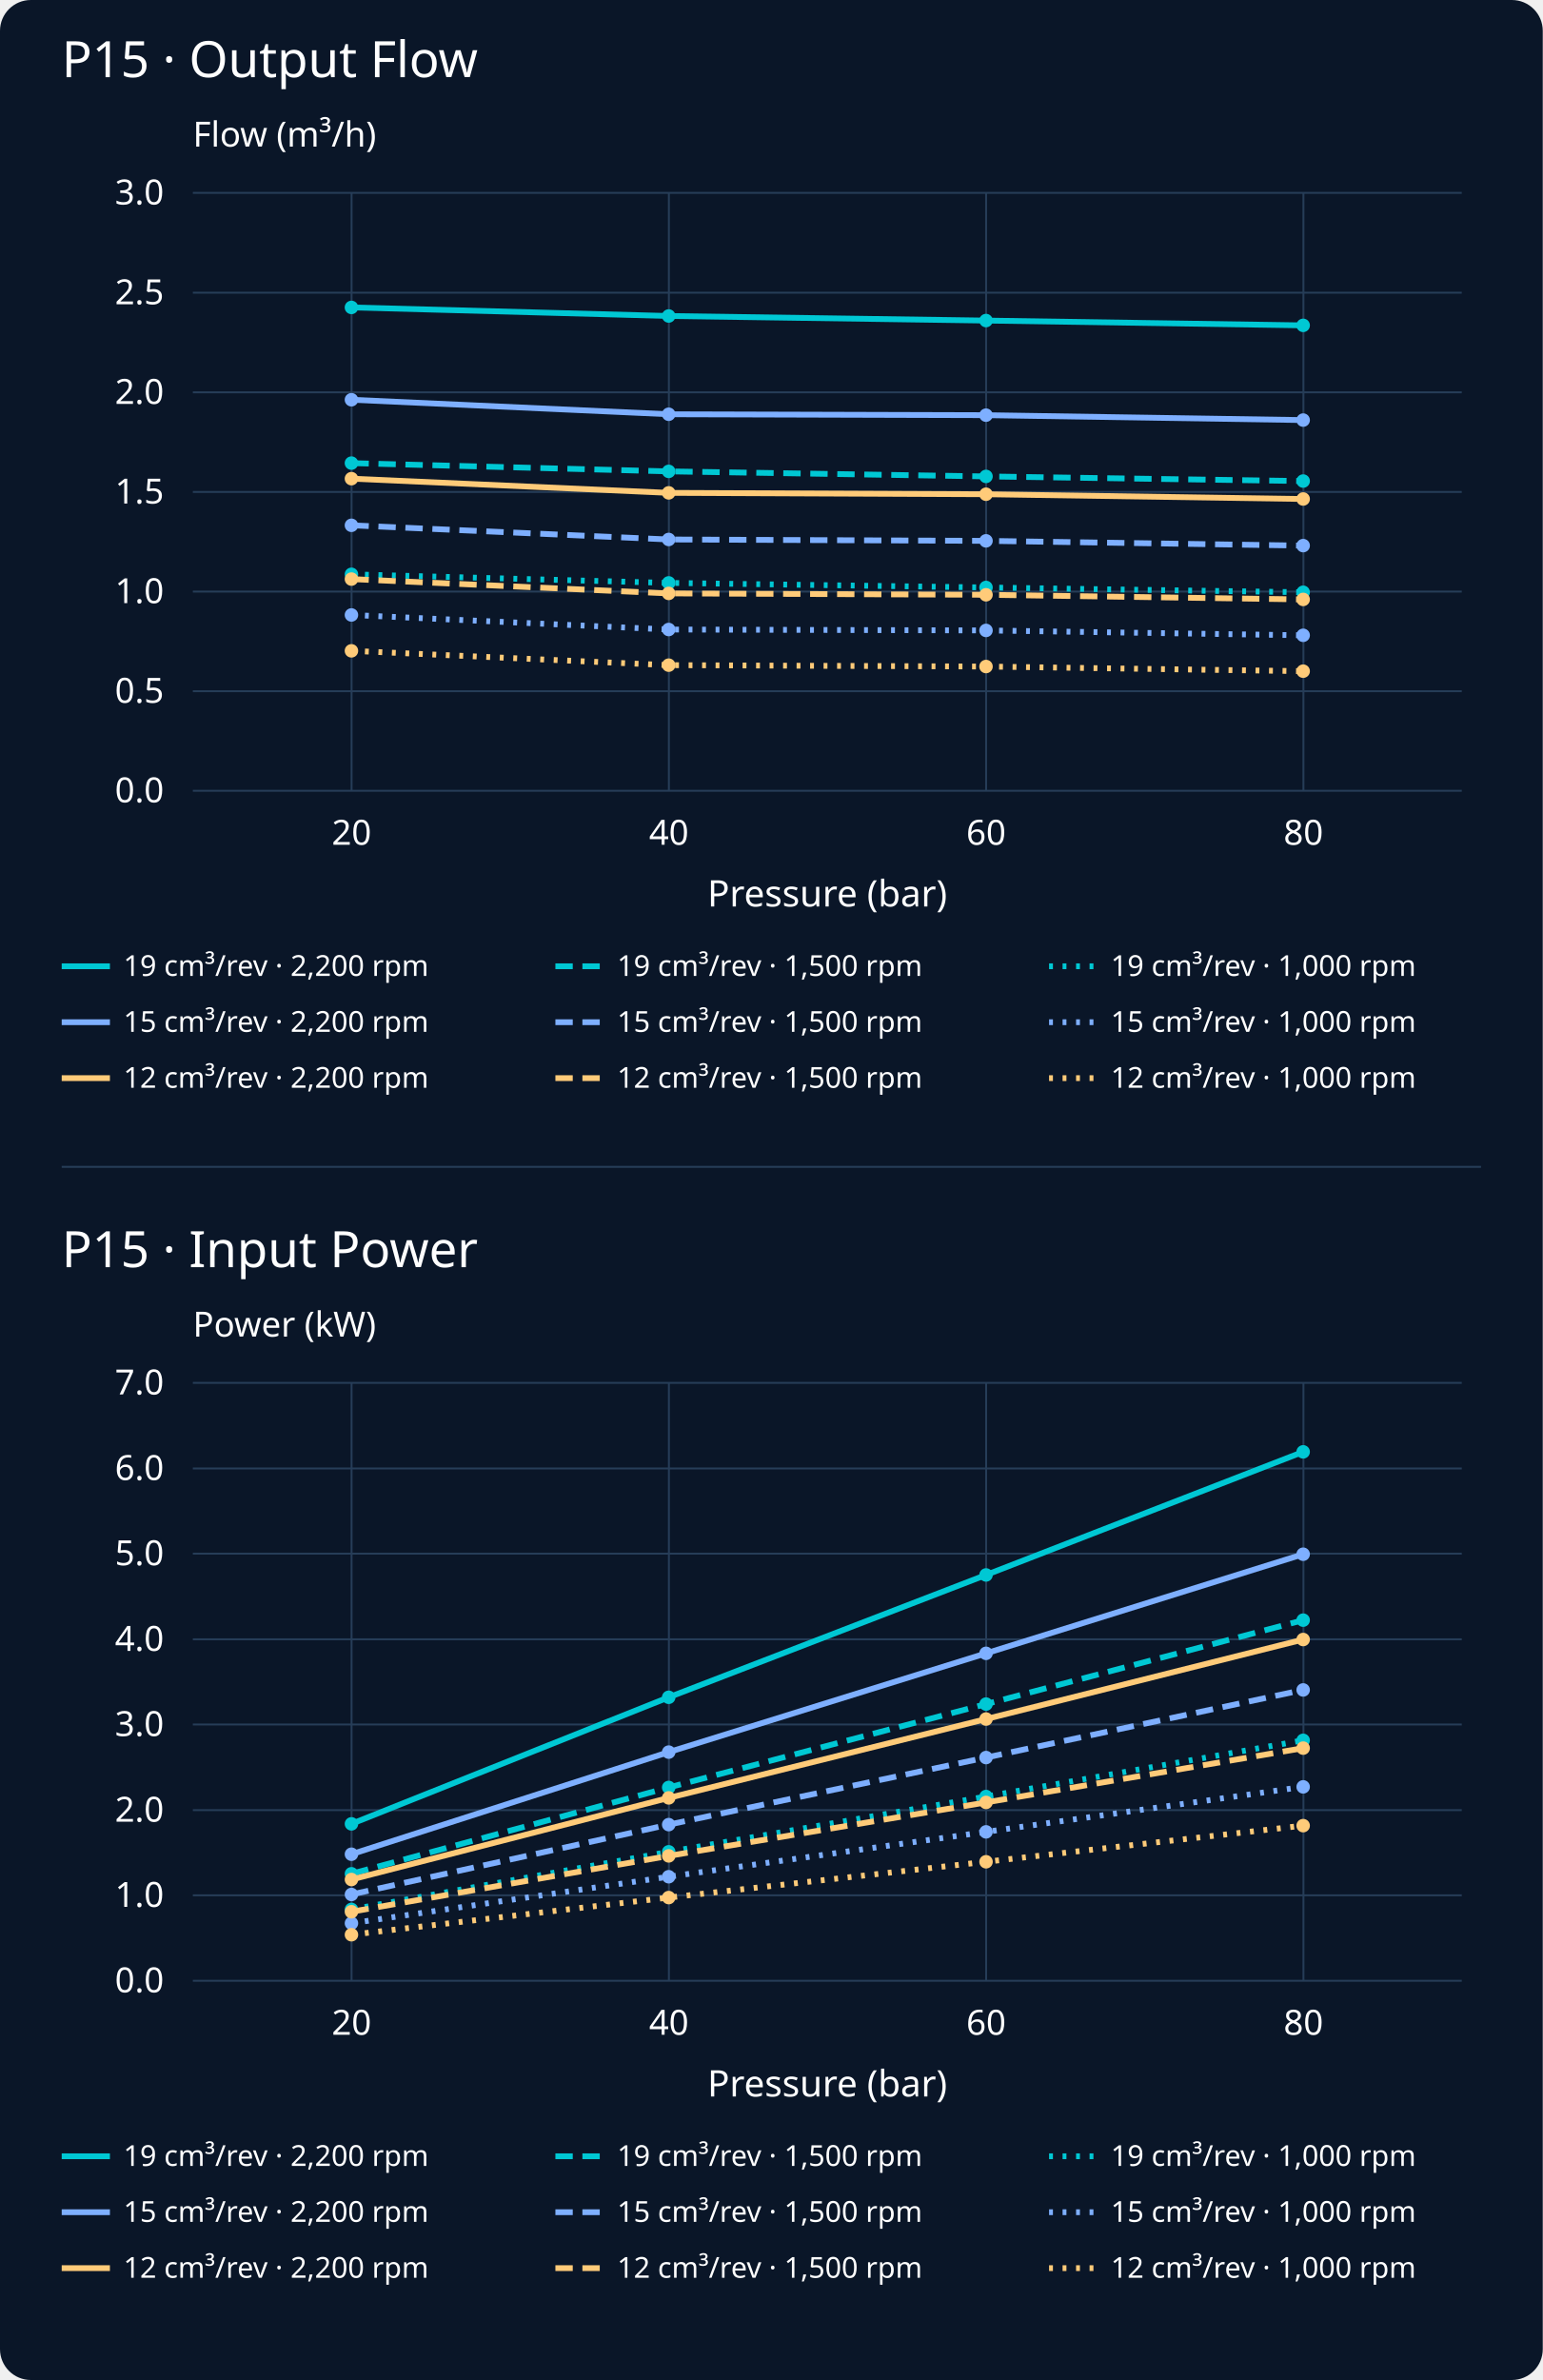
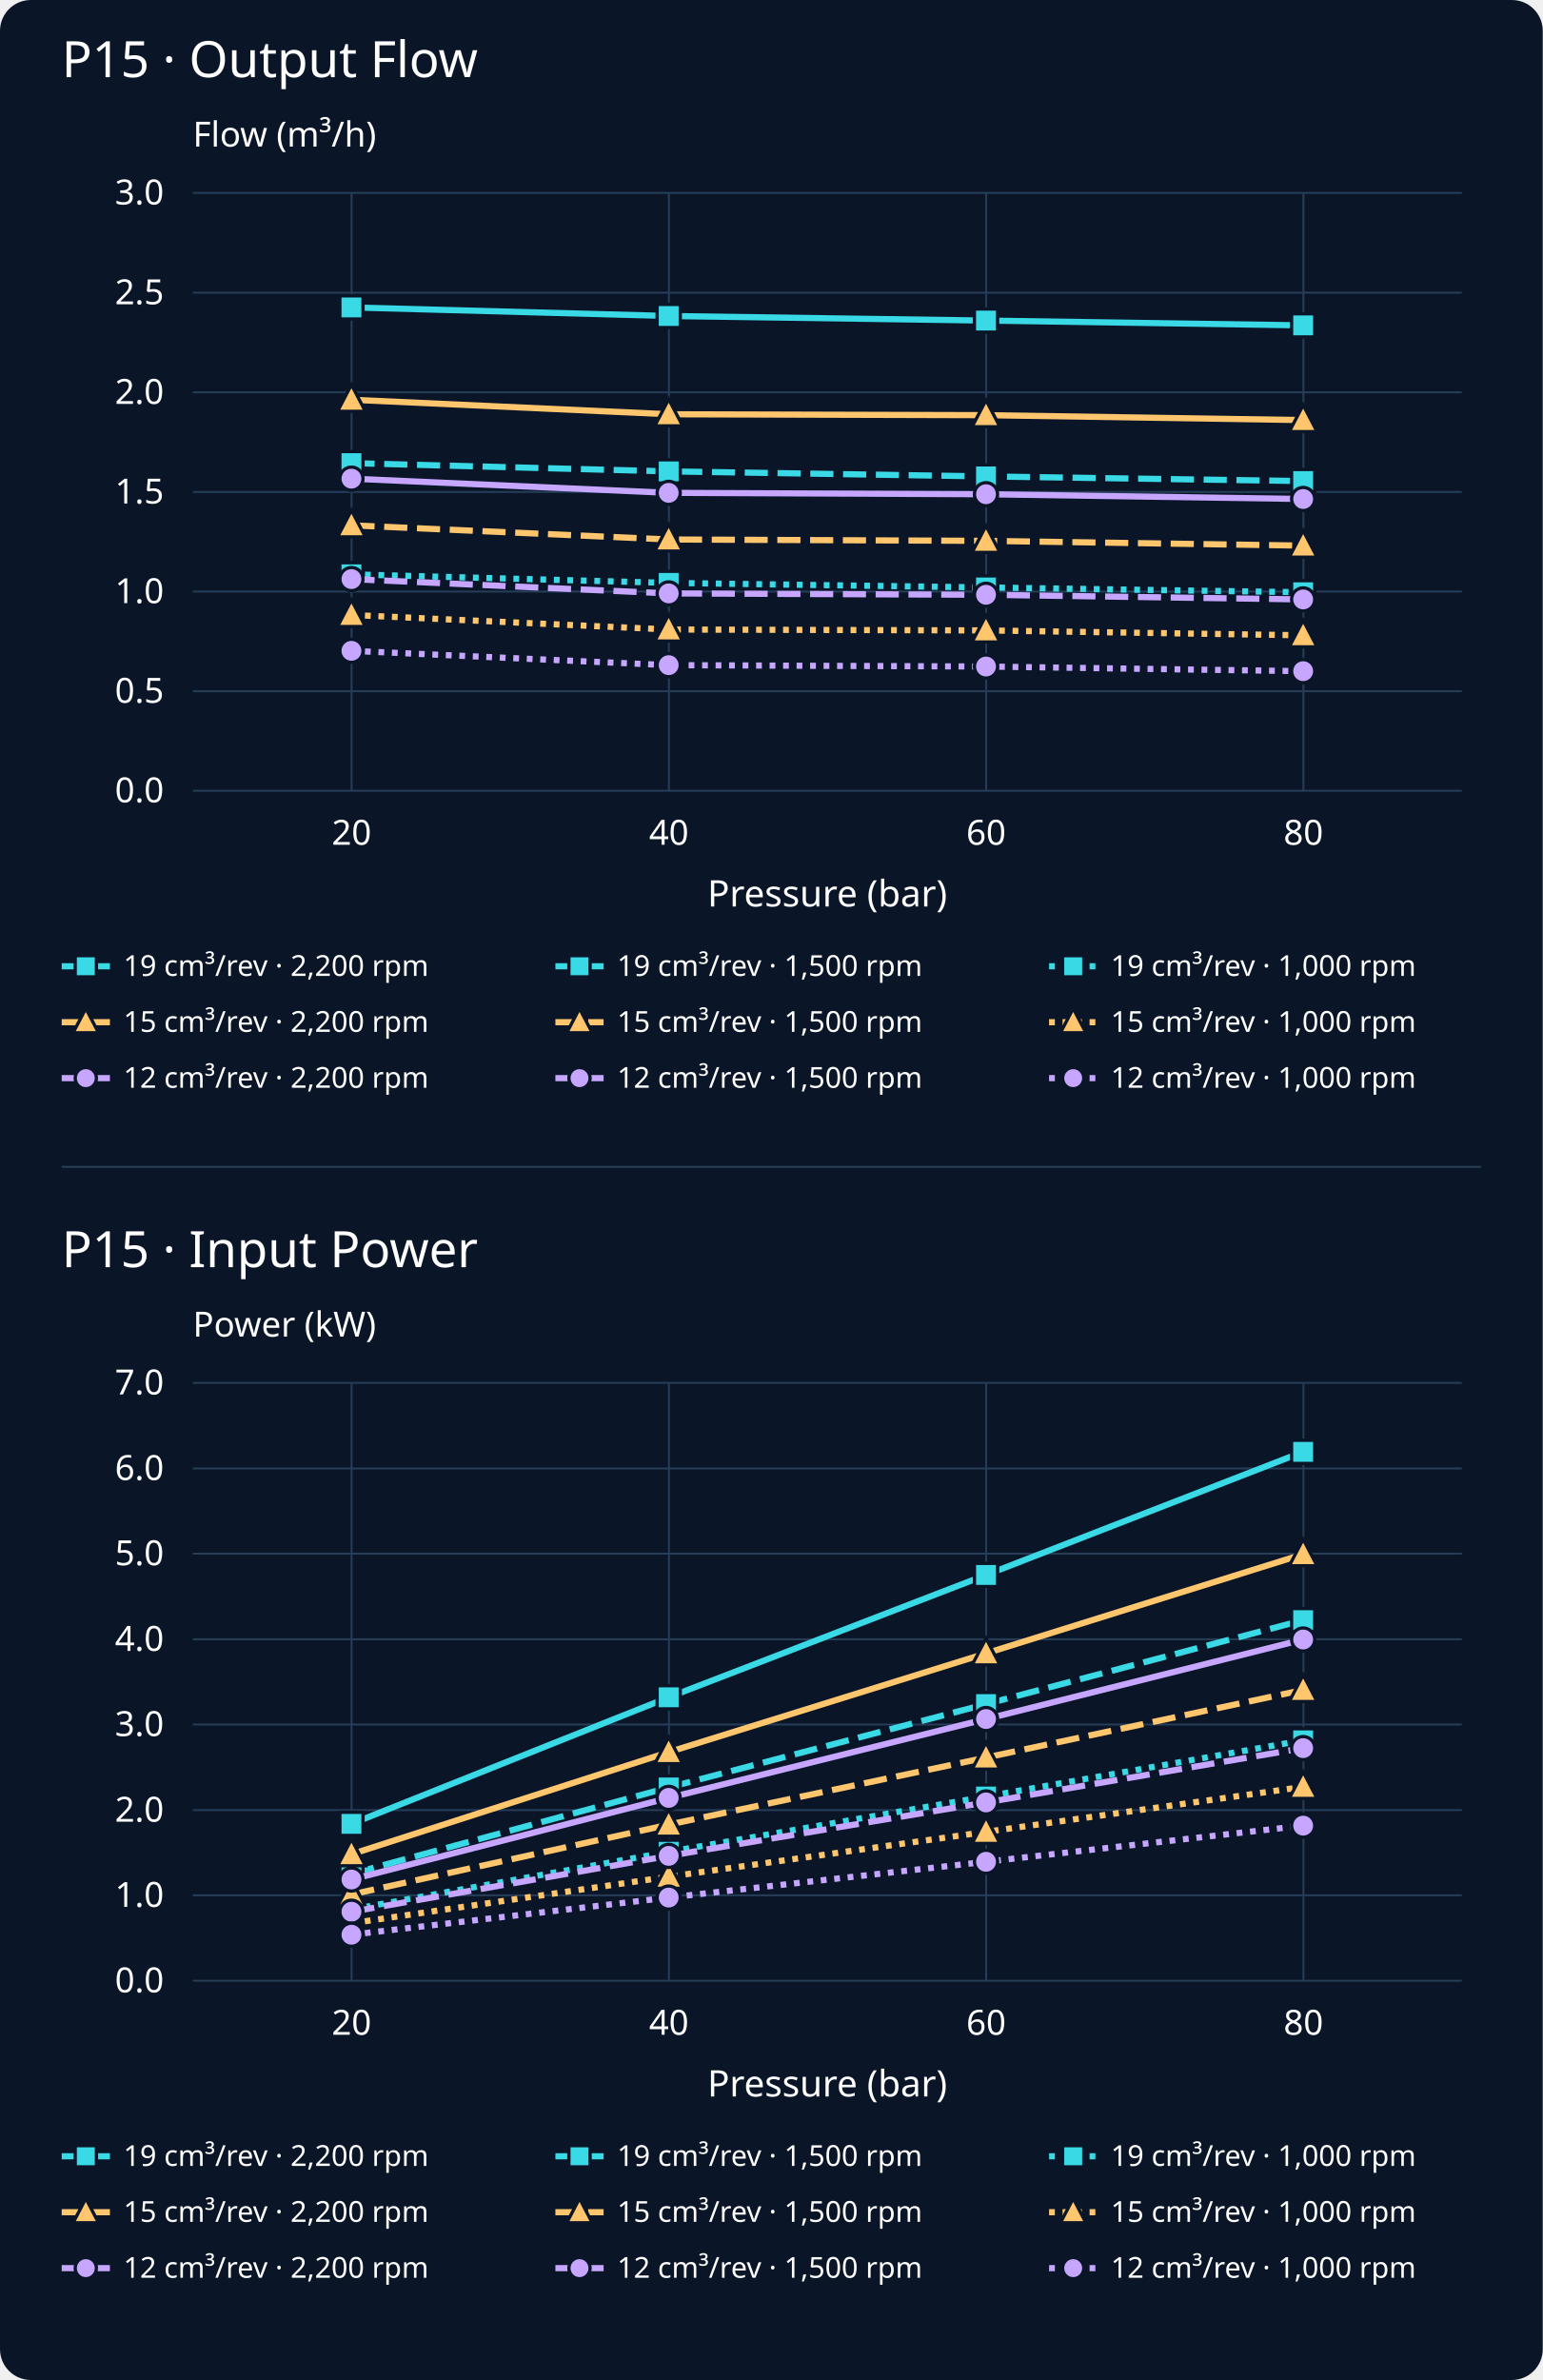
- <svg xmlns="http://www.w3.org/2000/svg" viewBox="0 0 800 1234" class="wq-chart" role="img" aria-label="P15 Output Flow and Input Power" style="font-family:Avenir, Avenir Next, Nunito Sans, sans-serif">
-   <rect width="800" height="1234" rx="16" fill="#0a1628" />
+ <svg xmlns="http://www.w3.org/2000/svg" aria-label="P15 Output Flow and Input Power" class="wq-chart" data-wq-readable="true" role="img" style="font-family:Avenir, Avenir Next, Nunito Sans, sans-serif" viewBox="0 0 800 1234">
+   <rect fill="#0a1628" height="1234" rx="16" width="800" />
  <g transform="translate(0 0)">
-     <text x="32.000" y="40.000" fill="#FFFFFF" font-size="26" text-anchor="start">P15 · Output Flow</text>
-     <text x="100.000" y="76.000" fill="#FFFFFF" font-size="18" text-anchor="start">Flow (m³/h)</text>
+     <text fill="#FFFFFF" font-size="26" text-anchor="start" x="32.000" y="40.000">P15 · Output Flow</text>
+     <text fill="#FFFFFF" font-size="18" text-anchor="start" x="100.000" y="76.000">Flow (m³/h)</text>
    <path d="M100 410.000H758" stroke="#263d58" stroke-width="1" />
-     <text x="85.000" y="416.000" fill="#FFFFFF" font-size="18" text-anchor="end">0.0</text>
+     <text fill="#FFFFFF" font-size="18" text-anchor="end" x="85.000" y="416.000">0.0</text>
    <path d="M100 358.383H758" stroke="#263d58" stroke-width="1" />
-     <text x="85.000" y="364.383" fill="#FFFFFF" font-size="18" text-anchor="end">0.5</text>
+     <text fill="#FFFFFF" font-size="18" text-anchor="end" x="85.000" y="364.383">0.5</text>
    <path d="M100 306.726H758" stroke="#263d58" stroke-width="1" />
-     <text x="85.000" y="312.726" fill="#FFFFFF" font-size="18" text-anchor="end">1.0</text>
+     <text fill="#FFFFFF" font-size="18" text-anchor="end" x="85.000" y="312.726">1.0</text>
    <path d="M100 255.069H758" stroke="#263d58" stroke-width="1" />
-     <text x="85.000" y="261.069" fill="#FFFFFF" font-size="18" text-anchor="end">1.5</text>
+     <text fill="#FFFFFF" font-size="18" text-anchor="end" x="85.000" y="261.069">1.5</text>
    <path d="M100 203.412H758" stroke="#263d58" stroke-width="1" />
-     <text x="85.000" y="209.412" fill="#FFFFFF" font-size="18" text-anchor="end">2.0</text>
+     <text fill="#FFFFFF" font-size="18" text-anchor="end" x="85.000" y="209.412">2.0</text>
    <path d="M100 151.756H758" stroke="#263d58" stroke-width="1" />
-     <text x="85.000" y="157.756" fill="#FFFFFF" font-size="18" text-anchor="end">2.5</text>
+     <text fill="#FFFFFF" font-size="18" text-anchor="end" x="85.000" y="157.756">2.5</text>
    <path d="M100 100.000H758" stroke="#263d58" stroke-width="1" />
-     <text x="85.000" y="106.000" fill="#FFFFFF" font-size="18" text-anchor="end">3.0</text>
+     <text fill="#FFFFFF" font-size="18" text-anchor="end" x="85.000" y="106.000">3.0</text>
    <path d="M182.314 100V410" stroke="#263d58" />
-     <text x="182.314" y="438.000" fill="#FFFFFF" font-size="18" text-anchor="middle">20</text>
+     <text fill="#FFFFFF" font-size="18" text-anchor="middle" x="182.314" y="438.000">20</text>
    <path d="M346.856 100V410" stroke="#263d58" />
-     <text x="346.856" y="438.000" fill="#FFFFFF" font-size="18" text-anchor="middle">40</text>
+     <text fill="#FFFFFF" font-size="18" text-anchor="middle" x="346.856" y="438.000">40</text>
    <path d="M511.352 100V410" stroke="#263d58" />
-     <text x="511.352" y="438.000" fill="#FFFFFF" font-size="18" text-anchor="middle">60</text>
+     <text fill="#FFFFFF" font-size="18" text-anchor="middle" x="511.352" y="438.000">60</text>
    <path d="M675.895 100V410" stroke="#263d58" />
-     <text x="675.895" y="438.000" fill="#FFFFFF" font-size="18" text-anchor="middle">80</text>
-     <text x="429.000" y="470.000" fill="#FFFFFF" font-size="19" text-anchor="middle">Pressure (bar)</text>
-     <path d="M182.24 159.397 L346.752 163.84 L511.294 166.21 L675.76 168.698" fill="none" stroke="#00c8d4" stroke-width="3" stroke-dasharray="" />
-     <circle cx="182.24" cy="159.397" r="3.5" fill="#00c8d4" />
-     <circle cx="346.752" cy="163.84" r="3.5" fill="#00c8d4" />
-     <circle cx="511.294" cy="166.21" r="3.5" fill="#00c8d4" />
-     <circle cx="675.76" cy="168.698" r="3.5" fill="#00c8d4" />
-     <path d="M32 501h25" stroke="#00c8d4" stroke-width="3" stroke-dasharray="" />
-     <text x="64.000" y="506.000" fill="#FFFFFF" font-size="15" text-anchor="start">19 cm³/rev · 2,200 rpm</text>
-     <path d="M182.24 240.121 L346.752 244.406 L511.294 247.013 L675.76 249.422" fill="none" stroke="#00c8d4" stroke-width="3" stroke-dasharray="9 5" />
-     <circle cx="182.24" cy="240.121" r="3.5" fill="#00c8d4" />
-     <circle cx="346.752" cy="244.406" r="3.5" fill="#00c8d4" />
-     <circle cx="511.294" cy="247.013" r="3.5" fill="#00c8d4" />
-     <circle cx="675.76" cy="249.422" r="3.5" fill="#00c8d4" />
-     <path d="M288 501h25" stroke="#00c8d4" stroke-width="3" stroke-dasharray="9 5" />
-     <text x="320.000" y="506.000" fill="#FFFFFF" font-size="15" text-anchor="start">19 cm³/rev · 1,500 rpm</text>
-     <path d="M182.24 297.781 L346.752 302.224 L511.294 304.593 L675.76 307.081" fill="none" stroke="#00c8d4" stroke-width="3" stroke-dasharray="2 5" />
-     <circle cx="182.24" cy="297.781" r="3.5" fill="#00c8d4" />
-     <circle cx="346.752" cy="302.224" r="3.5" fill="#00c8d4" />
-     <circle cx="511.294" cy="304.593" r="3.5" fill="#00c8d4" />
-     <circle cx="675.76" cy="307.081" r="3.5" fill="#00c8d4" />
-     <path d="M544 501h25" stroke="#00c8d4" stroke-width="3" stroke-dasharray="2 5" />
-     <text x="576.000" y="506.000" fill="#FFFFFF" font-size="15" text-anchor="start">19 cm³/rev · 1,000 rpm</text>
-     <path d="M182.24 207.263 L346.752 214.786 L511.294 215.26 L675.76 217.808" fill="none" stroke="#7eafff" stroke-width="3" stroke-dasharray="" />
-     <circle cx="182.24" cy="207.263" r="3.5" fill="#7eafff" />
-     <circle cx="346.752" cy="214.786" r="3.5" fill="#7eafff" />
-     <circle cx="511.294" cy="215.26" r="3.5" fill="#7eafff" />
-     <circle cx="675.76" cy="217.808" r="3.5" fill="#7eafff" />
-     <path d="M32 530h25" stroke="#7eafff" stroke-width="3" stroke-dasharray="" />
-     <text x="64.000" y="535.000" fill="#FFFFFF" font-size="15" text-anchor="start">15 cm³/rev · 2,200 rpm</text>
-     <path d="M182.24 272.367 L346.752 279.713 L511.294 280.424 L675.76 282.892" fill="none" stroke="#7eafff" stroke-width="3" stroke-dasharray="9 5" />
-     <circle cx="182.24" cy="272.367" r="3.5" fill="#7eafff" />
-     <circle cx="346.752" cy="279.713" r="3.5" fill="#7eafff" />
-     <circle cx="511.294" cy="280.424" r="3.5" fill="#7eafff" />
-     <circle cx="675.76" cy="282.892" r="3.5" fill="#7eafff" />
-     <path d="M288 530h25" stroke="#7eafff" stroke-width="3" stroke-dasharray="9 5" />
-     <text x="320.000" y="535.000" fill="#FFFFFF" font-size="15" text-anchor="start">15 cm³/rev · 1,500 rpm</text>
-     <path d="M182.24 318.85 L346.752 326.393 L511.294 326.867 L675.76 329.395" fill="none" stroke="#7eafff" stroke-width="3" stroke-dasharray="2 5" />
-     <circle cx="182.24" cy="318.85" r="3.5" fill="#7eafff" />
-     <circle cx="346.752" cy="326.393" r="3.5" fill="#7eafff" />
-     <circle cx="511.294" cy="326.867" r="3.5" fill="#7eafff" />
-     <circle cx="675.76" cy="329.395" r="3.5" fill="#7eafff" />
-     <path d="M544 530h25" stroke="#7eafff" stroke-width="3" stroke-dasharray="2 5" />
-     <text x="576.000" y="535.000" fill="#FFFFFF" font-size="15" text-anchor="start">15 cm³/rev · 1,000 rpm</text>
-     <path d="M182.24 248.178 L346.752 255.543 L511.294 256.254 L675.76 258.722" fill="none" stroke="#ffcb79" stroke-width="3" stroke-dasharray="" />
-     <circle cx="182.24" cy="248.178" r="3.5" fill="#ffcb79" />
-     <circle cx="346.752" cy="255.543" r="3.5" fill="#ffcb79" />
-     <circle cx="511.294" cy="256.254" r="3.5" fill="#ffcb79" />
-     <circle cx="675.76" cy="258.722" r="3.5" fill="#ffcb79" />
-     <path d="M32 559h25" stroke="#ffcb79" stroke-width="3" stroke-dasharray="" />
-     <text x="64.000" y="564.000" fill="#FFFFFF" font-size="15" text-anchor="start">12 cm³/rev · 2,200 rpm</text>
-     <path d="M182.24 300.249 L346.752 307.674 L511.294 308.385 L675.76 310.794" fill="none" stroke="#ffcb79" stroke-width="3" stroke-dasharray="9 5" />
-     <circle cx="182.24" cy="300.249" r="3.5" fill="#ffcb79" />
-     <circle cx="346.752" cy="307.674" r="3.5" fill="#ffcb79" />
-     <circle cx="511.294" cy="308.385" r="3.5" fill="#ffcb79" />
-     <circle cx="675.76" cy="310.794" r="3.5" fill="#ffcb79" />
-     <path d="M288 559h25" stroke="#ffcb79" stroke-width="3" stroke-dasharray="9 5" />
-     <text x="320.000" y="564.000" fill="#FFFFFF" font-size="15" text-anchor="start">12 cm³/rev · 1,500 rpm</text>
-     <path d="M182.24 337.451 L346.752 344.876 L511.294 345.587 L675.76 347.996" fill="none" stroke="#ffcb79" stroke-width="3" stroke-dasharray="2 5" />
-     <circle cx="182.24" cy="337.451" r="3.5" fill="#ffcb79" />
-     <circle cx="346.752" cy="344.876" r="3.5" fill="#ffcb79" />
-     <circle cx="511.294" cy="345.587" r="3.5" fill="#ffcb79" />
-     <circle cx="675.76" cy="347.996" r="3.5" fill="#ffcb79" />
-     <path d="M544 559h25" stroke="#ffcb79" stroke-width="3" stroke-dasharray="2 5" />
-     <text x="576.000" y="564.000" fill="#FFFFFF" font-size="15" text-anchor="start">12 cm³/rev · 1,000 rpm</text>
+     <text fill="#FFFFFF" font-size="18" text-anchor="middle" x="675.895" y="438.000">80</text>
+     <text fill="#FFFFFF" font-size="19" text-anchor="middle" x="429.000" y="470.000">Pressure (bar)</text>
+     <path d="M182.24 159.397 L346.752 163.84 L511.294 166.21 L675.76 168.698" data-wq-series="19 cm³/rev · 2,200 rpm" fill="none" stroke="#39d9e6" stroke-dasharray="" stroke-width="3.2" />
+     <rect class="wq-series-marker" fill="#39d9e6" height="12" stroke="#0a1628" stroke-width="1.7" width="12" x="176.24" y="153.397" />
+     <rect class="wq-series-marker" fill="#39d9e6" height="12" stroke="#0a1628" stroke-width="1.7" width="12" x="340.752" y="157.84" />
+     <rect class="wq-series-marker" fill="#39d9e6" height="12" stroke="#0a1628" stroke-width="1.7" width="12" x="505.294" y="160.21" />
+     <rect class="wq-series-marker" fill="#39d9e6" height="12" stroke="#0a1628" stroke-width="1.7" width="12" x="669.76" y="162.698" />
+     <path d="M32 501h25" stroke="#39d9e6" stroke-dasharray="" stroke-width="3.2" />
+     <rect class="wq-series-marker" fill="#39d9e6" height="11.0" stroke="#0a1628" stroke-width="1.7" width="11.0" x="39.0" y="495.5" />
+     <text fill="#FFFFFF" font-size="15" text-anchor="start" x="64.000" y="506.000">19 cm³/rev · 2,200 rpm</text>
+     <path d="M182.24 240.121 L346.752 244.406 L511.294 247.013 L675.76 249.422" data-wq-series="19 cm³/rev · 1,500 rpm" fill="none" stroke="#39d9e6" stroke-dasharray="12 5" stroke-width="3.2" />
+     <rect class="wq-series-marker" fill="#39d9e6" height="12" stroke="#0a1628" stroke-width="1.7" width="12" x="176.24" y="234.121" />
+     <rect class="wq-series-marker" fill="#39d9e6" height="12" stroke="#0a1628" stroke-width="1.7" width="12" x="340.752" y="238.406" />
+     <rect class="wq-series-marker" fill="#39d9e6" height="12" stroke="#0a1628" stroke-width="1.7" width="12" x="505.294" y="241.013" />
+     <rect class="wq-series-marker" fill="#39d9e6" height="12" stroke="#0a1628" stroke-width="1.7" width="12" x="669.76" y="243.422" />
+     <path d="M288 501h25" stroke="#39d9e6" stroke-dasharray="12 5" stroke-width="3.2" />
+     <rect class="wq-series-marker" fill="#39d9e6" height="11.0" stroke="#0a1628" stroke-width="1.7" width="11.0" x="295.0" y="495.5" />
+     <text fill="#FFFFFF" font-size="15" text-anchor="start" x="320.000" y="506.000">19 cm³/rev · 1,500 rpm</text>
+     <path d="M182.24 297.781 L346.752 302.224 L511.294 304.593 L675.76 307.081" data-wq-series="19 cm³/rev · 1,000 rpm" fill="none" stroke="#39d9e6" stroke-dasharray="3 4" stroke-width="3.2" />
+     <rect class="wq-series-marker" fill="#39d9e6" height="12" stroke="#0a1628" stroke-width="1.7" width="12" x="176.24" y="291.781" />
+     <rect class="wq-series-marker" fill="#39d9e6" height="12" stroke="#0a1628" stroke-width="1.7" width="12" x="340.752" y="296.224" />
+     <rect class="wq-series-marker" fill="#39d9e6" height="12" stroke="#0a1628" stroke-width="1.7" width="12" x="505.294" y="298.593" />
+     <rect class="wq-series-marker" fill="#39d9e6" height="12" stroke="#0a1628" stroke-width="1.7" width="12" x="669.76" y="301.081" />
+     <path d="M544 501h25" stroke="#39d9e6" stroke-dasharray="3 4" stroke-width="3.2" />
+     <rect class="wq-series-marker" fill="#39d9e6" height="11.0" stroke="#0a1628" stroke-width="1.7" width="11.0" x="551.0" y="495.5" />
+     <text fill="#FFFFFF" font-size="15" text-anchor="start" x="576.000" y="506.000">19 cm³/rev · 1,000 rpm</text>
+     <path d="M182.24 207.263 L346.752 214.786 L511.294 215.26 L675.76 217.808" data-wq-series="15 cm³/rev · 2,200 rpm" fill="none" stroke="#ffc66d" stroke-dasharray="" stroke-width="3.2" />
+     <path class="wq-series-marker" d="M182.24 199.463L189.44 213.263L175.04 213.263Z" fill="#ffc66d" stroke="#0a1628" stroke-width="1.7" />
+     <path class="wq-series-marker" d="M346.752 206.986L353.952 220.786L339.552 220.786Z" fill="#ffc66d" stroke="#0a1628" stroke-width="1.7" />
+     <path class="wq-series-marker" d="M511.294 207.46L518.494 221.26L504.094 221.26Z" fill="#ffc66d" stroke="#0a1628" stroke-width="1.7" />
+     <path class="wq-series-marker" d="M675.76 210.007L682.96 223.808L668.56 223.808Z" fill="#ffc66d" stroke="#0a1628" stroke-width="1.7" />
+     <path d="M32 530h25" stroke="#ffc66d" stroke-dasharray="" stroke-width="3.2" />
+     <path class="wq-series-marker" d="M44.5 522.85L51.1 535.5L37.9 535.5Z" fill="#ffc66d" stroke="#0a1628" stroke-width="1.7" />
+     <text fill="#FFFFFF" font-size="15" text-anchor="start" x="64.000" y="535.000">15 cm³/rev · 2,200 rpm</text>
+     <path d="M182.24 272.367 L346.752 279.713 L511.294 280.424 L675.76 282.892" data-wq-series="15 cm³/rev · 1,500 rpm" fill="none" stroke="#ffc66d" stroke-dasharray="12 5" stroke-width="3.2" />
+     <path class="wq-series-marker" d="M182.24 264.567L189.44 278.367L175.04 278.367Z" fill="#ffc66d" stroke="#0a1628" stroke-width="1.7" />
+     <path class="wq-series-marker" d="M346.752 271.913L353.952 285.713L339.552 285.713Z" fill="#ffc66d" stroke="#0a1628" stroke-width="1.7" />
+     <path class="wq-series-marker" d="M511.294 272.624L518.494 286.424L504.094 286.424Z" fill="#ffc66d" stroke="#0a1628" stroke-width="1.7" />
+     <path class="wq-series-marker" d="M675.76 275.092L682.96 288.892L668.56 288.892Z" fill="#ffc66d" stroke="#0a1628" stroke-width="1.7" />
+     <path d="M288 530h25" stroke="#ffc66d" stroke-dasharray="12 5" stroke-width="3.2" />
+     <path class="wq-series-marker" d="M300.5 522.85L307.1 535.5L293.9 535.5Z" fill="#ffc66d" stroke="#0a1628" stroke-width="1.7" />
+     <text fill="#FFFFFF" font-size="15" text-anchor="start" x="320.000" y="535.000">15 cm³/rev · 1,500 rpm</text>
+     <path d="M182.24 318.85 L346.752 326.393 L511.294 326.867 L675.76 329.395" data-wq-series="15 cm³/rev · 1,000 rpm" fill="none" stroke="#ffc66d" stroke-dasharray="3 4" stroke-width="3.2" />
+     <path class="wq-series-marker" d="M182.24 311.05L189.44 324.85L175.04 324.85Z" fill="#ffc66d" stroke="#0a1628" stroke-width="1.7" />
+     <path class="wq-series-marker" d="M346.752 318.593L353.952 332.393L339.552 332.393Z" fill="#ffc66d" stroke="#0a1628" stroke-width="1.7" />
+     <path class="wq-series-marker" d="M511.294 319.067L518.494 332.867L504.094 332.867Z" fill="#ffc66d" stroke="#0a1628" stroke-width="1.7" />
+     <path class="wq-series-marker" d="M675.76 321.595L682.96 335.395L668.56 335.395Z" fill="#ffc66d" stroke="#0a1628" stroke-width="1.7" />
+     <path d="M544 530h25" stroke="#ffc66d" stroke-dasharray="3 4" stroke-width="3.2" />
+     <path class="wq-series-marker" d="M556.5 522.85L563.1 535.5L549.9 535.5Z" fill="#ffc66d" stroke="#0a1628" stroke-width="1.7" />
+     <text fill="#FFFFFF" font-size="15" text-anchor="start" x="576.000" y="535.000">15 cm³/rev · 1,000 rpm</text>
+     <path d="M182.24 248.178 L346.752 255.543 L511.294 256.254 L675.76 258.722" data-wq-series="12 cm³/rev · 2,200 rpm" fill="none" stroke="#c6a6ff" stroke-dasharray="" stroke-width="3.2" />
+     <circle class="wq-series-marker" cx="182.24" cy="248.178" fill="#c6a6ff" r="6" stroke="#0a1628" stroke-width="1.7" />
+     <circle class="wq-series-marker" cx="346.752" cy="255.543" fill="#c6a6ff" r="6" stroke="#0a1628" stroke-width="1.7" />
+     <circle class="wq-series-marker" cx="511.294" cy="256.254" fill="#c6a6ff" r="6" stroke="#0a1628" stroke-width="1.7" />
+     <circle class="wq-series-marker" cx="675.76" cy="258.722" fill="#c6a6ff" r="6" stroke="#0a1628" stroke-width="1.7" />
+     <path d="M32 559h25" stroke="#c6a6ff" stroke-dasharray="" stroke-width="3.2" />
+     <circle class="wq-series-marker" cx="44.5" cy="559.0" fill="#c6a6ff" r="5.5" stroke="#0a1628" stroke-width="1.7" />
+     <text fill="#FFFFFF" font-size="15" text-anchor="start" x="64.000" y="564.000">12 cm³/rev · 2,200 rpm</text>
+     <path d="M182.24 300.249 L346.752 307.674 L511.294 308.385 L675.76 310.794" data-wq-series="12 cm³/rev · 1,500 rpm" fill="none" stroke="#c6a6ff" stroke-dasharray="12 5" stroke-width="3.2" />
+     <circle class="wq-series-marker" cx="182.24" cy="300.249" fill="#c6a6ff" r="6" stroke="#0a1628" stroke-width="1.7" />
+     <circle class="wq-series-marker" cx="346.752" cy="307.674" fill="#c6a6ff" r="6" stroke="#0a1628" stroke-width="1.7" />
+     <circle class="wq-series-marker" cx="511.294" cy="308.385" fill="#c6a6ff" r="6" stroke="#0a1628" stroke-width="1.7" />
+     <circle class="wq-series-marker" cx="675.76" cy="310.794" fill="#c6a6ff" r="6" stroke="#0a1628" stroke-width="1.7" />
+     <path d="M288 559h25" stroke="#c6a6ff" stroke-dasharray="12 5" stroke-width="3.2" />
+     <circle class="wq-series-marker" cx="300.5" cy="559.0" fill="#c6a6ff" r="5.5" stroke="#0a1628" stroke-width="1.7" />
+     <text fill="#FFFFFF" font-size="15" text-anchor="start" x="320.000" y="564.000">12 cm³/rev · 1,500 rpm</text>
+     <path d="M182.24 337.451 L346.752 344.876 L511.294 345.587 L675.76 347.996" data-wq-series="12 cm³/rev · 1,000 rpm" fill="none" stroke="#c6a6ff" stroke-dasharray="3 4" stroke-width="3.2" />
+     <circle class="wq-series-marker" cx="182.24" cy="337.451" fill="#c6a6ff" r="6" stroke="#0a1628" stroke-width="1.7" />
+     <circle class="wq-series-marker" cx="346.752" cy="344.876" fill="#c6a6ff" r="6" stroke="#0a1628" stroke-width="1.7" />
+     <circle class="wq-series-marker" cx="511.294" cy="345.587" fill="#c6a6ff" r="6" stroke="#0a1628" stroke-width="1.7" />
+     <circle class="wq-series-marker" cx="675.76" cy="347.996" fill="#c6a6ff" r="6" stroke="#0a1628" stroke-width="1.7" />
+     <path d="M544 559h25" stroke="#c6a6ff" stroke-dasharray="3 4" stroke-width="3.2" />
+     <circle class="wq-series-marker" cx="556.5" cy="559.0" fill="#c6a6ff" r="5.5" stroke="#0a1628" stroke-width="1.7" />
+     <text fill="#FFFFFF" font-size="15" text-anchor="start" x="576.000" y="564.000">12 cm³/rev · 1,000 rpm</text>
  </g>
  <path d="M32 605H768" stroke="#263d58" />
  <g transform="translate(0 617)">
-     <text x="32.000" y="40.000" fill="#FFFFFF" font-size="26" text-anchor="start">P15 · Input Power</text>
-     <text x="100.000" y="76.000" fill="#FFFFFF" font-size="18" text-anchor="start">Power (kW)</text>
+     <text fill="#FFFFFF" font-size="26" text-anchor="start" x="32.000" y="40.000">P15 · Input Power</text>
+     <text fill="#FFFFFF" font-size="18" text-anchor="start" x="100.000" y="76.000">Power (kW)</text>
    <path d="M100 410.000H758" stroke="#263d58" stroke-width="1" />
-     <text x="85.000" y="416.000" fill="#FFFFFF" font-size="18" text-anchor="end">0.0</text>
+     <text fill="#FFFFFF" font-size="18" text-anchor="end" x="85.000" y="416.000">0.0</text>
    <path d="M100 365.695H758" stroke="#263d58" stroke-width="1" />
-     <text x="85.000" y="371.695" fill="#FFFFFF" font-size="18" text-anchor="end">1.0</text>
+     <text fill="#FFFFFF" font-size="18" text-anchor="end" x="85.000" y="371.695">1.0</text>
    <path d="M100 321.526H758" stroke="#263d58" stroke-width="1" />
-     <text x="85.000" y="327.526" fill="#FFFFFF" font-size="18" text-anchor="end">2.0</text>
+     <text fill="#FFFFFF" font-size="18" text-anchor="end" x="85.000" y="327.526">2.0</text>
    <path d="M100 277.123H758" stroke="#263d58" stroke-width="1" />
-     <text x="85.000" y="283.123" fill="#FFFFFF" font-size="18" text-anchor="end">3.0</text>
+     <text fill="#FFFFFF" font-size="18" text-anchor="end" x="85.000" y="283.123">3.0</text>
    <path d="M100 232.955H758" stroke="#263d58" stroke-width="1" />
-     <text x="85.000" y="238.955" fill="#FFFFFF" font-size="18" text-anchor="end">4.0</text>
+     <text fill="#FFFFFF" font-size="18" text-anchor="end" x="85.000" y="238.955">4.0</text>
    <path d="M100 188.552H758" stroke="#263d58" stroke-width="1" />
-     <text x="85.000" y="194.552" fill="#FFFFFF" font-size="18" text-anchor="end">5.0</text>
+     <text fill="#FFFFFF" font-size="18" text-anchor="end" x="85.000" y="194.552">5.0</text>
    <path d="M100 144.384H758" stroke="#263d58" stroke-width="1" />
-     <text x="85.000" y="150.384" fill="#FFFFFF" font-size="18" text-anchor="end">6.0</text>
+     <text fill="#FFFFFF" font-size="18" text-anchor="end" x="85.000" y="150.384">6.0</text>
    <path d="M100 100.000H758" stroke="#263d58" stroke-width="1" />
-     <text x="85.000" y="106.000" fill="#FFFFFF" font-size="18" text-anchor="end">7.0</text>
+     <text fill="#FFFFFF" font-size="18" text-anchor="end" x="85.000" y="106.000">7.0</text>
    <path d="M182.304 100V410" stroke="#263d58" />
-     <text x="182.304" y="438.000" fill="#FFFFFF" font-size="18" text-anchor="middle">20</text>
+     <text fill="#FFFFFF" font-size="18" text-anchor="middle" x="182.304" y="438.000">20</text>
    <path d="M346.858 100V410" stroke="#263d58" />
-     <text x="346.858" y="438.000" fill="#FFFFFF" font-size="18" text-anchor="middle">40</text>
+     <text fill="#FFFFFF" font-size="18" text-anchor="middle" x="346.858" y="438.000">40</text>
    <path d="M511.365 100V410" stroke="#263d58" />
-     <text x="511.365" y="438.000" fill="#FFFFFF" font-size="18" text-anchor="middle">60</text>
+     <text fill="#FFFFFF" font-size="18" text-anchor="middle" x="511.365" y="438.000">60</text>
    <path d="M675.907 100V410" stroke="#263d58" />
-     <text x="675.907" y="438.000" fill="#FFFFFF" font-size="18" text-anchor="middle">80</text>
-     <text x="429.000" y="470.000" fill="#FFFFFF" font-size="19" text-anchor="middle">Pressure (bar)</text>
-     <path d="M182.246 328.653 L346.754 263.027 L511.308 199.594 L675.754 135.769" fill="none" stroke="#00c8d4" stroke-width="3" stroke-dasharray="" />
-     <circle cx="182.246" cy="328.653" r="3.5" fill="#00c8d4" />
-     <circle cx="346.754" cy="263.027" r="3.5" fill="#00c8d4" />
-     <circle cx="511.308" cy="199.594" r="3.5" fill="#00c8d4" />
-     <circle cx="675.754" cy="135.769" r="3.5" fill="#00c8d4" />
-     <path d="M32 501h25" stroke="#00c8d4" stroke-width="3" stroke-dasharray="" />
-     <text x="64.000" y="506.000" fill="#FFFFFF" font-size="15" text-anchor="start">19 cm³/rev · 2,200 rpm</text>
-     <path d="M182.246 354.535 L346.754 309.78 L511.308 266.551 L675.754 223.029" fill="none" stroke="#00c8d4" stroke-width="3" stroke-dasharray="9 5" />
-     <circle cx="182.246" cy="354.535" r="3.5" fill="#00c8d4" />
-     <circle cx="346.754" cy="309.78" r="3.5" fill="#00c8d4" />
-     <circle cx="511.308" cy="266.551" r="3.5" fill="#00c8d4" />
-     <circle cx="675.754" cy="223.029" r="3.5" fill="#00c8d4" />
-     <path d="M288 501h25" stroke="#00c8d4" stroke-width="3" stroke-dasharray="9 5" />
-     <text x="320.000" y="506.000" fill="#FFFFFF" font-size="15" text-anchor="start">19 cm³/rev · 1,500 rpm</text>
-     <path d="M182.246 373.017 L346.754 343.141 L511.308 314.478 L675.754 285.346" fill="none" stroke="#00c8d4" stroke-width="3" stroke-dasharray="2 5" />
-     <circle cx="182.246" cy="373.017" r="3.5" fill="#00c8d4" />
-     <circle cx="346.754" cy="343.141" r="3.5" fill="#00c8d4" />
-     <circle cx="511.308" cy="314.478" r="3.5" fill="#00c8d4" />
-     <circle cx="675.754" cy="285.346" r="3.5" fill="#00c8d4" />
-     <path d="M544 501h25" stroke="#00c8d4" stroke-width="3" stroke-dasharray="2 5" />
-     <text x="576.000" y="506.000" fill="#FFFFFF" font-size="15" text-anchor="start">19 cm³/rev · 1,000 rpm</text>
-     <path d="M182.246 344.394 L346.754 291.454 L511.308 240.238 L675.754 188.846" fill="none" stroke="#7eafff" stroke-width="3" stroke-dasharray="" />
-     <circle cx="182.246" cy="344.394" r="3.5" fill="#7eafff" />
-     <circle cx="346.754" cy="291.454" r="3.5" fill="#7eafff" />
-     <circle cx="511.308" cy="240.238" r="3.5" fill="#7eafff" />
-     <circle cx="675.754" cy="188.846" r="3.5" fill="#7eafff" />
-     <path d="M32 530h25" stroke="#7eafff" stroke-width="3" stroke-dasharray="" />
-     <text x="64.000" y="535.000" fill="#FFFFFF" font-size="15" text-anchor="start">15 cm³/rev · 2,200 rpm</text>
-     <path d="M182.246 365.264 L346.754 329.044 L511.308 294.274 L675.754 259.209" fill="none" stroke="#7eafff" stroke-width="3" stroke-dasharray="9 5" />
-     <circle cx="182.246" cy="365.264" r="3.5" fill="#7eafff" />
-     <circle cx="346.754" cy="329.044" r="3.5" fill="#7eafff" />
-     <circle cx="511.308" cy="294.274" r="3.5" fill="#7eafff" />
-     <circle cx="675.754" cy="259.209" r="3.5" fill="#7eafff" />
-     <path d="M288 530h25" stroke="#7eafff" stroke-width="3" stroke-dasharray="9 5" />
-     <text x="320.000" y="535.000" fill="#FFFFFF" font-size="15" text-anchor="start">15 cm³/rev · 1,500 rpm</text>
-     <path d="M182.246 380.183 L346.754 356.062 L511.308 332.803 L675.754 309.466" fill="none" stroke="#7eafff" stroke-width="3" stroke-dasharray="2 5" />
-     <circle cx="182.246" cy="380.183" r="3.5" fill="#7eafff" />
-     <circle cx="346.754" cy="356.062" r="3.5" fill="#7eafff" />
-     <circle cx="511.308" cy="332.803" r="3.5" fill="#7eafff" />
-     <circle cx="675.754" cy="309.466" r="3.5" fill="#7eafff" />
-     <path d="M544 530h25" stroke="#7eafff" stroke-width="3" stroke-dasharray="2 5" />
-     <text x="576.000" y="535.000" fill="#FFFFFF" font-size="15" text-anchor="start">15 cm³/rev · 1,000 rpm</text>
-     <path d="M182.246 357.511 L346.754 315.183 L511.308 274.304 L675.754 233.072" fill="none" stroke="#ffcb79" stroke-width="3" stroke-dasharray="" />
-     <circle cx="182.246" cy="357.511" r="3.5" fill="#ffcb79" />
-     <circle cx="346.754" cy="315.183" r="3.5" fill="#ffcb79" />
-     <circle cx="511.308" cy="274.304" r="3.5" fill="#ffcb79" />
-     <circle cx="675.754" cy="233.072" r="3.5" fill="#ffcb79" />
-     <path d="M32 559h25" stroke="#ffcb79" stroke-width="3" stroke-dasharray="" />
-     <text x="64.000" y="564.000" fill="#FFFFFF" font-size="15" text-anchor="start">12 cm³/rev · 2,200 rpm</text>
-     <path d="M182.246 374.211 L346.754 345.255 L511.308 317.533 L675.754 289.379" fill="none" stroke="#ffcb79" stroke-width="3" stroke-dasharray="9 5" />
-     <circle cx="182.246" cy="374.211" r="3.5" fill="#ffcb79" />
-     <circle cx="346.754" cy="345.255" r="3.5" fill="#ffcb79" />
-     <circle cx="511.308" cy="317.533" r="3.5" fill="#ffcb79" />
-     <circle cx="675.754" cy="289.379" r="3.5" fill="#ffcb79" />
-     <path d="M288 559h25" stroke="#ffcb79" stroke-width="3" stroke-dasharray="9 5" />
-     <text x="320.000" y="564.000" fill="#FFFFFF" font-size="15" text-anchor="start">12 cm³/rev · 1,500 rpm</text>
-     <path d="M182.246 386.134 L346.754 366.869 L511.308 348.309 L675.754 329.573" fill="none" stroke="#ffcb79" stroke-width="3" stroke-dasharray="2 5" />
-     <circle cx="182.246" cy="386.134" r="3.5" fill="#ffcb79" />
-     <circle cx="346.754" cy="366.869" r="3.5" fill="#ffcb79" />
-     <circle cx="511.308" cy="348.309" r="3.5" fill="#ffcb79" />
-     <circle cx="675.754" cy="329.573" r="3.5" fill="#ffcb79" />
-     <path d="M544 559h25" stroke="#ffcb79" stroke-width="3" stroke-dasharray="2 5" />
-     <text x="576.000" y="564.000" fill="#FFFFFF" font-size="15" text-anchor="start">12 cm³/rev · 1,000 rpm</text>
+     <text fill="#FFFFFF" font-size="18" text-anchor="middle" x="675.907" y="438.000">80</text>
+     <text fill="#FFFFFF" font-size="19" text-anchor="middle" x="429.000" y="470.000">Pressure (bar)</text>
+     <path d="M182.246 328.653 L346.754 263.027 L511.308 199.594 L675.754 135.769" data-wq-series="19 cm³/rev · 2,200 rpm" fill="none" stroke="#39d9e6" stroke-dasharray="" stroke-width="3.2" />
+     <rect class="wq-series-marker" fill="#39d9e6" height="12" stroke="#0a1628" stroke-width="1.7" width="12" x="176.246" y="322.653" />
+     <rect class="wq-series-marker" fill="#39d9e6" height="12" stroke="#0a1628" stroke-width="1.7" width="12" x="340.754" y="257.027" />
+     <rect class="wq-series-marker" fill="#39d9e6" height="12" stroke="#0a1628" stroke-width="1.7" width="12" x="505.308" y="193.594" />
+     <rect class="wq-series-marker" fill="#39d9e6" height="12" stroke="#0a1628" stroke-width="1.7" width="12" x="669.754" y="129.769" />
+     <path d="M32 501h25" stroke="#39d9e6" stroke-dasharray="" stroke-width="3.2" />
+     <rect class="wq-series-marker" fill="#39d9e6" height="11.0" stroke="#0a1628" stroke-width="1.7" width="11.0" x="39.0" y="495.5" />
+     <text fill="#FFFFFF" font-size="15" text-anchor="start" x="64.000" y="506.000">19 cm³/rev · 2,200 rpm</text>
+     <path d="M182.246 354.535 L346.754 309.78 L511.308 266.551 L675.754 223.029" data-wq-series="19 cm³/rev · 1,500 rpm" fill="none" stroke="#39d9e6" stroke-dasharray="12 5" stroke-width="3.2" />
+     <rect class="wq-series-marker" fill="#39d9e6" height="12" stroke="#0a1628" stroke-width="1.7" width="12" x="176.246" y="348.535" />
+     <rect class="wq-series-marker" fill="#39d9e6" height="12" stroke="#0a1628" stroke-width="1.7" width="12" x="340.754" y="303.78" />
+     <rect class="wq-series-marker" fill="#39d9e6" height="12" stroke="#0a1628" stroke-width="1.7" width="12" x="505.308" y="260.551" />
+     <rect class="wq-series-marker" fill="#39d9e6" height="12" stroke="#0a1628" stroke-width="1.7" width="12" x="669.754" y="217.029" />
+     <path d="M288 501h25" stroke="#39d9e6" stroke-dasharray="12 5" stroke-width="3.2" />
+     <rect class="wq-series-marker" fill="#39d9e6" height="11.0" stroke="#0a1628" stroke-width="1.7" width="11.0" x="295.0" y="495.5" />
+     <text fill="#FFFFFF" font-size="15" text-anchor="start" x="320.000" y="506.000">19 cm³/rev · 1,500 rpm</text>
+     <path d="M182.246 373.017 L346.754 343.141 L511.308 314.478 L675.754 285.346" data-wq-series="19 cm³/rev · 1,000 rpm" fill="none" stroke="#39d9e6" stroke-dasharray="3 4" stroke-width="3.2" />
+     <rect class="wq-series-marker" fill="#39d9e6" height="12" stroke="#0a1628" stroke-width="1.7" width="12" x="176.246" y="367.017" />
+     <rect class="wq-series-marker" fill="#39d9e6" height="12" stroke="#0a1628" stroke-width="1.7" width="12" x="340.754" y="337.141" />
+     <rect class="wq-series-marker" fill="#39d9e6" height="12" stroke="#0a1628" stroke-width="1.7" width="12" x="505.308" y="308.478" />
+     <rect class="wq-series-marker" fill="#39d9e6" height="12" stroke="#0a1628" stroke-width="1.7" width="12" x="669.754" y="279.346" />
+     <path d="M544 501h25" stroke="#39d9e6" stroke-dasharray="3 4" stroke-width="3.2" />
+     <rect class="wq-series-marker" fill="#39d9e6" height="11.0" stroke="#0a1628" stroke-width="1.7" width="11.0" x="551.0" y="495.5" />
+     <text fill="#FFFFFF" font-size="15" text-anchor="start" x="576.000" y="506.000">19 cm³/rev · 1,000 rpm</text>
+     <path d="M182.246 344.394 L346.754 291.454 L511.308 240.238 L675.754 188.846" data-wq-series="15 cm³/rev · 2,200 rpm" fill="none" stroke="#ffc66d" stroke-dasharray="" stroke-width="3.2" />
+     <path class="wq-series-marker" d="M182.246 336.594L189.446 350.394L175.046 350.394Z" fill="#ffc66d" stroke="#0a1628" stroke-width="1.7" />
+     <path class="wq-series-marker" d="M346.754 283.654L353.954 297.454L339.554 297.454Z" fill="#ffc66d" stroke="#0a1628" stroke-width="1.7" />
+     <path class="wq-series-marker" d="M511.308 232.438L518.508 246.238L504.108 246.238Z" fill="#ffc66d" stroke="#0a1628" stroke-width="1.7" />
+     <path class="wq-series-marker" d="M675.754 181.046L682.954 194.846L668.554 194.846Z" fill="#ffc66d" stroke="#0a1628" stroke-width="1.7" />
+     <path d="M32 530h25" stroke="#ffc66d" stroke-dasharray="" stroke-width="3.2" />
+     <path class="wq-series-marker" d="M44.5 522.85L51.1 535.5L37.9 535.5Z" fill="#ffc66d" stroke="#0a1628" stroke-width="1.7" />
+     <text fill="#FFFFFF" font-size="15" text-anchor="start" x="64.000" y="535.000">15 cm³/rev · 2,200 rpm</text>
+     <path d="M182.246 365.264 L346.754 329.044 L511.308 294.274 L675.754 259.209" data-wq-series="15 cm³/rev · 1,500 rpm" fill="none" stroke="#ffc66d" stroke-dasharray="12 5" stroke-width="3.2" />
+     <path class="wq-series-marker" d="M182.246 357.464L189.446 371.264L175.046 371.264Z" fill="#ffc66d" stroke="#0a1628" stroke-width="1.7" />
+     <path class="wq-series-marker" d="M346.754 321.244L353.954 335.044L339.554 335.044Z" fill="#ffc66d" stroke="#0a1628" stroke-width="1.7" />
+     <path class="wq-series-marker" d="M511.308 286.474L518.508 300.274L504.108 300.274Z" fill="#ffc66d" stroke="#0a1628" stroke-width="1.7" />
+     <path class="wq-series-marker" d="M675.754 251.409L682.954 265.209L668.554 265.209Z" fill="#ffc66d" stroke="#0a1628" stroke-width="1.7" />
+     <path d="M288 530h25" stroke="#ffc66d" stroke-dasharray="12 5" stroke-width="3.2" />
+     <path class="wq-series-marker" d="M300.5 522.85L307.1 535.5L293.9 535.5Z" fill="#ffc66d" stroke="#0a1628" stroke-width="1.7" />
+     <text fill="#FFFFFF" font-size="15" text-anchor="start" x="320.000" y="535.000">15 cm³/rev · 1,500 rpm</text>
+     <path d="M182.246 380.183 L346.754 356.062 L511.308 332.803 L675.754 309.466" data-wq-series="15 cm³/rev · 1,000 rpm" fill="none" stroke="#ffc66d" stroke-dasharray="3 4" stroke-width="3.2" />
+     <path class="wq-series-marker" d="M182.246 372.383L189.446 386.183L175.046 386.183Z" fill="#ffc66d" stroke="#0a1628" stroke-width="1.7" />
+     <path class="wq-series-marker" d="M346.754 348.262L353.954 362.062L339.554 362.062Z" fill="#ffc66d" stroke="#0a1628" stroke-width="1.7" />
+     <path class="wq-series-marker" d="M511.308 325.003L518.508 338.803L504.108 338.803Z" fill="#ffc66d" stroke="#0a1628" stroke-width="1.7" />
+     <path class="wq-series-marker" d="M675.754 301.666L682.954 315.466L668.554 315.466Z" fill="#ffc66d" stroke="#0a1628" stroke-width="1.7" />
+     <path d="M544 530h25" stroke="#ffc66d" stroke-dasharray="3 4" stroke-width="3.2" />
+     <path class="wq-series-marker" d="M556.5 522.85L563.1 535.5L549.9 535.5Z" fill="#ffc66d" stroke="#0a1628" stroke-width="1.7" />
+     <text fill="#FFFFFF" font-size="15" text-anchor="start" x="576.000" y="535.000">15 cm³/rev · 1,000 rpm</text>
+     <path d="M182.246 357.511 L346.754 315.183 L511.308 274.304 L675.754 233.072" data-wq-series="12 cm³/rev · 2,200 rpm" fill="none" stroke="#c6a6ff" stroke-dasharray="" stroke-width="3.2" />
+     <circle class="wq-series-marker" cx="182.246" cy="357.511" fill="#c6a6ff" r="6" stroke="#0a1628" stroke-width="1.7" />
+     <circle class="wq-series-marker" cx="346.754" cy="315.183" fill="#c6a6ff" r="6" stroke="#0a1628" stroke-width="1.7" />
+     <circle class="wq-series-marker" cx="511.308" cy="274.304" fill="#c6a6ff" r="6" stroke="#0a1628" stroke-width="1.7" />
+     <circle class="wq-series-marker" cx="675.754" cy="233.072" fill="#c6a6ff" r="6" stroke="#0a1628" stroke-width="1.7" />
+     <path d="M32 559h25" stroke="#c6a6ff" stroke-dasharray="" stroke-width="3.2" />
+     <circle class="wq-series-marker" cx="44.5" cy="559.0" fill="#c6a6ff" r="5.5" stroke="#0a1628" stroke-width="1.7" />
+     <text fill="#FFFFFF" font-size="15" text-anchor="start" x="64.000" y="564.000">12 cm³/rev · 2,200 rpm</text>
+     <path d="M182.246 374.211 L346.754 345.255 L511.308 317.533 L675.754 289.379" data-wq-series="12 cm³/rev · 1,500 rpm" fill="none" stroke="#c6a6ff" stroke-dasharray="12 5" stroke-width="3.2" />
+     <circle class="wq-series-marker" cx="182.246" cy="374.211" fill="#c6a6ff" r="6" stroke="#0a1628" stroke-width="1.7" />
+     <circle class="wq-series-marker" cx="346.754" cy="345.255" fill="#c6a6ff" r="6" stroke="#0a1628" stroke-width="1.7" />
+     <circle class="wq-series-marker" cx="511.308" cy="317.533" fill="#c6a6ff" r="6" stroke="#0a1628" stroke-width="1.7" />
+     <circle class="wq-series-marker" cx="675.754" cy="289.379" fill="#c6a6ff" r="6" stroke="#0a1628" stroke-width="1.7" />
+     <path d="M288 559h25" stroke="#c6a6ff" stroke-dasharray="12 5" stroke-width="3.2" />
+     <circle class="wq-series-marker" cx="300.5" cy="559.0" fill="#c6a6ff" r="5.5" stroke="#0a1628" stroke-width="1.7" />
+     <text fill="#FFFFFF" font-size="15" text-anchor="start" x="320.000" y="564.000">12 cm³/rev · 1,500 rpm</text>
+     <path d="M182.246 386.134 L346.754 366.869 L511.308 348.309 L675.754 329.573" data-wq-series="12 cm³/rev · 1,000 rpm" fill="none" stroke="#c6a6ff" stroke-dasharray="3 4" stroke-width="3.2" />
+     <circle class="wq-series-marker" cx="182.246" cy="386.134" fill="#c6a6ff" r="6" stroke="#0a1628" stroke-width="1.7" />
+     <circle class="wq-series-marker" cx="346.754" cy="366.869" fill="#c6a6ff" r="6" stroke="#0a1628" stroke-width="1.7" />
+     <circle class="wq-series-marker" cx="511.308" cy="348.309" fill="#c6a6ff" r="6" stroke="#0a1628" stroke-width="1.7" />
+     <circle class="wq-series-marker" cx="675.754" cy="329.573" fill="#c6a6ff" r="6" stroke="#0a1628" stroke-width="1.7" />
+     <path d="M544 559h25" stroke="#c6a6ff" stroke-dasharray="3 4" stroke-width="3.2" />
+     <circle class="wq-series-marker" cx="556.5" cy="559.0" fill="#c6a6ff" r="5.5" stroke="#0a1628" stroke-width="1.7" />
+     <text fill="#FFFFFF" font-size="15" text-anchor="start" x="576.000" y="564.000">12 cm³/rev · 1,000 rpm</text>
  </g>
</svg>
